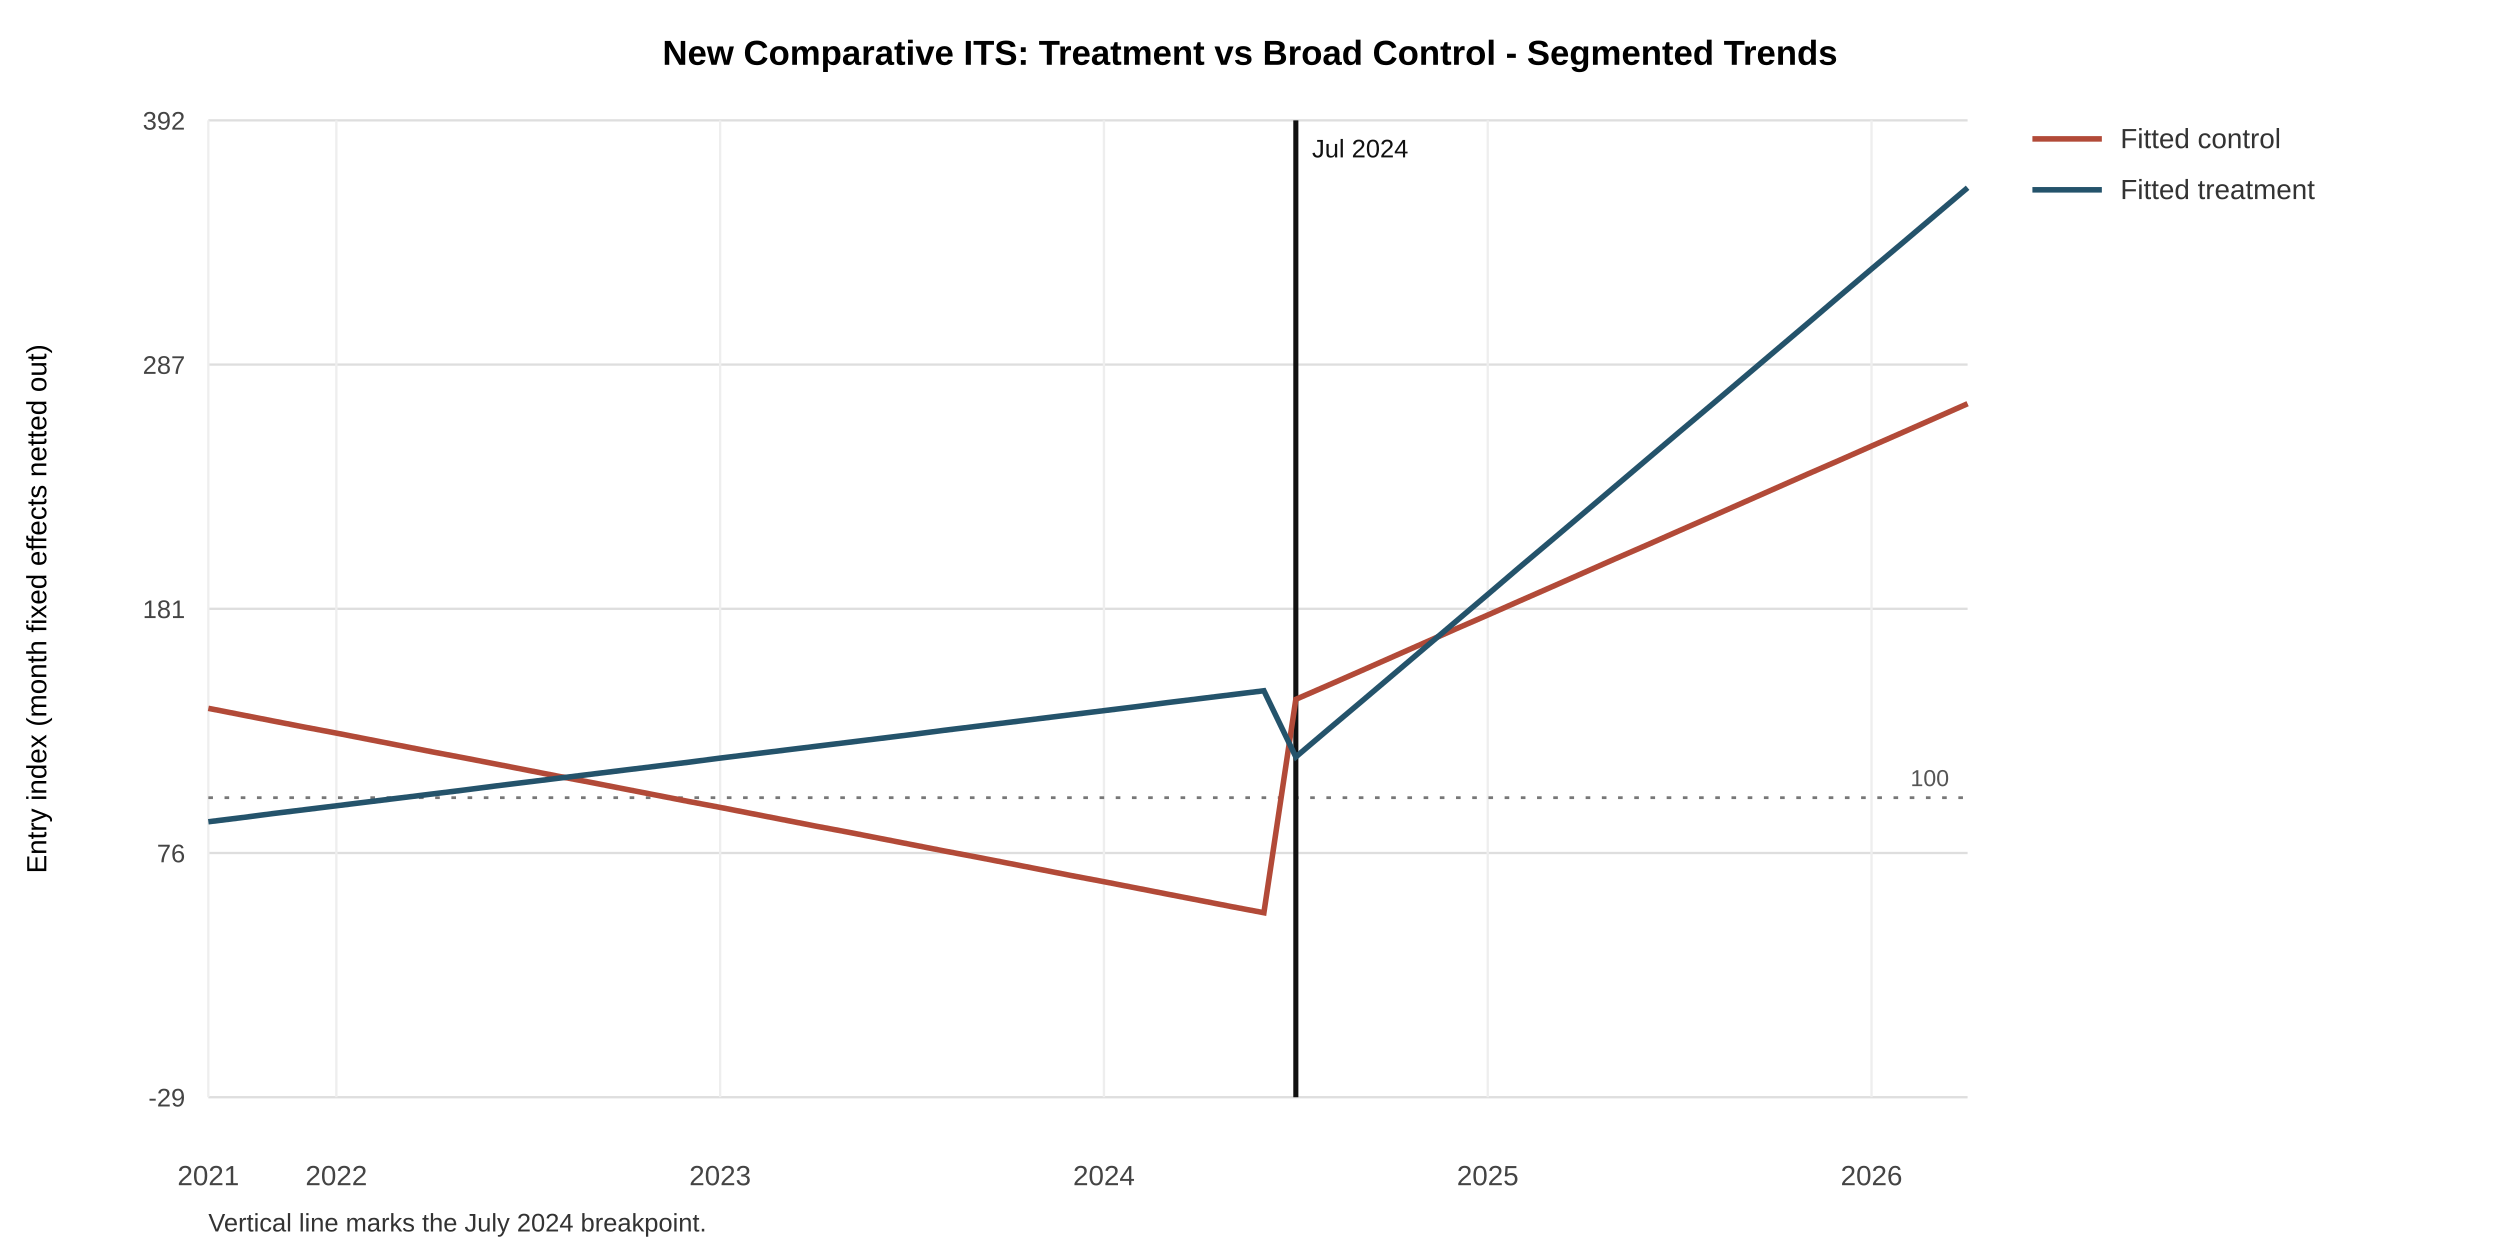
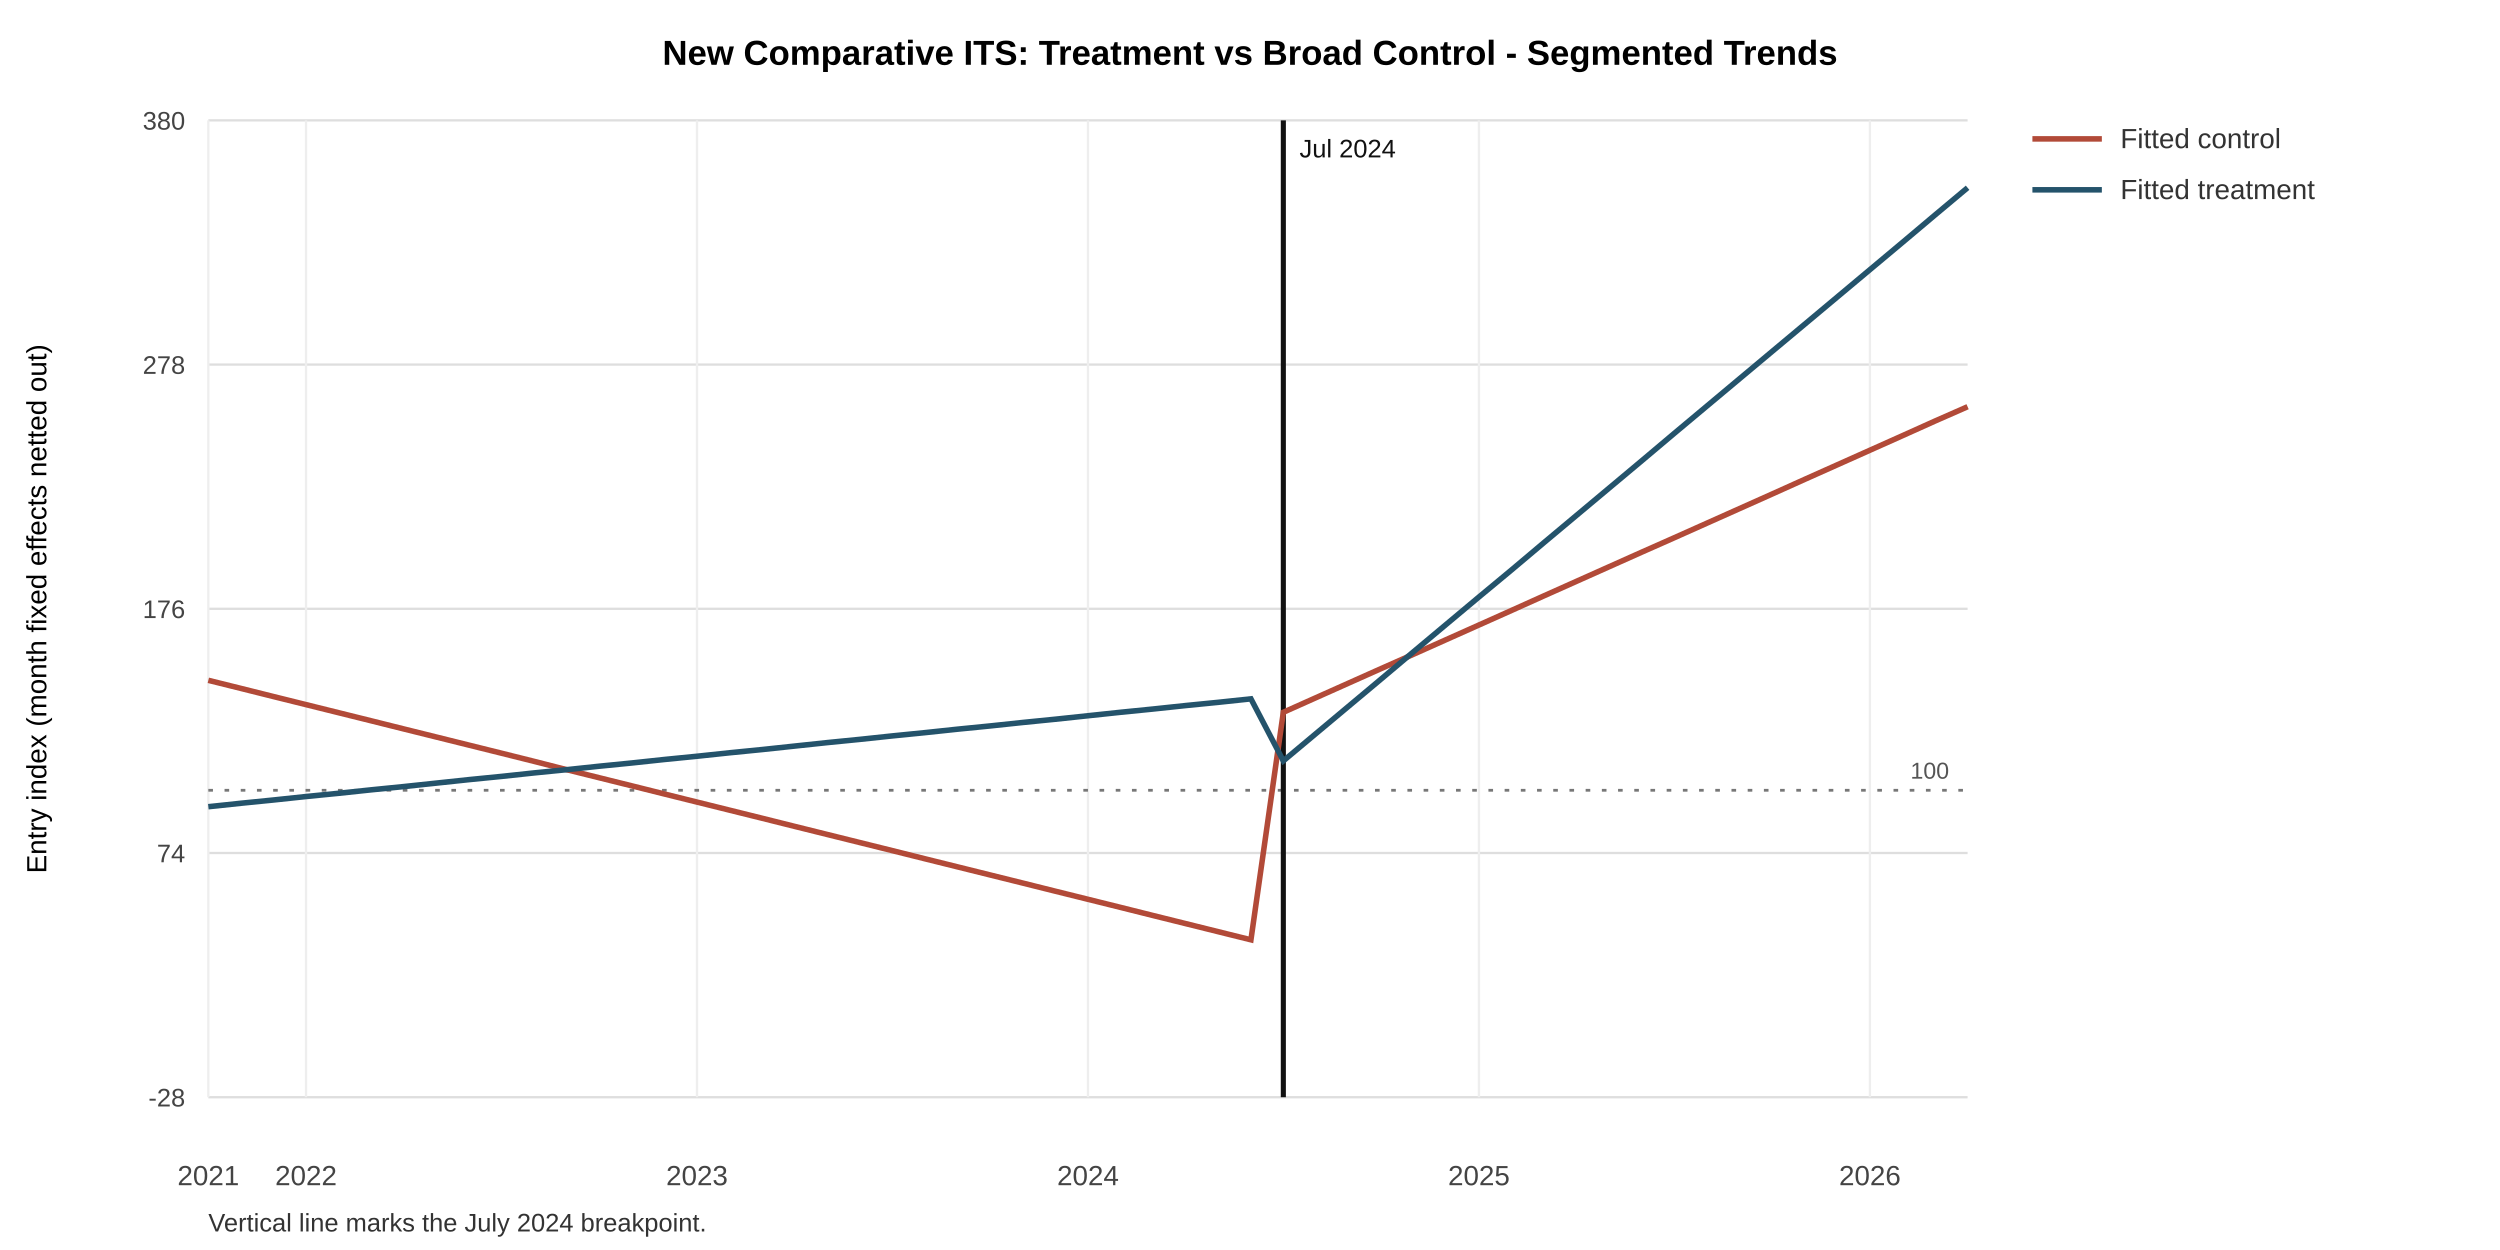
<svg xmlns="http://www.w3.org/2000/svg" width="1080" height="540" viewBox="0 0 1080 540">
  <rect width="100%" height="100%" fill="#ffffff" />
  <text x="540.0" y="28" text-anchor="middle" font-family="Arial, sans-serif" font-size="15" font-weight="700">New Comparative ITS: Treatment vs Broad Control - Segmented Trends</text>
  <line x1="90" y1="474.0" x2="850" y2="474.0" stroke="#dedede" />
-   <text x="80" y="478.0" text-anchor="end" font-family="Arial, sans-serif" font-size="11" fill="#444">-29</text>
+   <text x="80" y="478.0" text-anchor="end" font-family="Arial, sans-serif" font-size="11" fill="#444">-28</text>
  <line x1="90" y1="368.5" x2="850" y2="368.5" stroke="#dedede" />
-   <text x="80" y="372.5" text-anchor="end" font-family="Arial, sans-serif" font-size="11" fill="#444">76</text>
+   <text x="80" y="372.5" text-anchor="end" font-family="Arial, sans-serif" font-size="11" fill="#444">74</text>
  <line x1="90" y1="263.0" x2="850" y2="263.0" stroke="#dedede" />
-   <text x="80" y="267.0" text-anchor="end" font-family="Arial, sans-serif" font-size="11" fill="#444">181</text>
+   <text x="80" y="267.0" text-anchor="end" font-family="Arial, sans-serif" font-size="11" fill="#444">176</text>
  <line x1="90" y1="157.5" x2="850" y2="157.5" stroke="#dedede" />
-   <text x="80" y="161.5" text-anchor="end" font-family="Arial, sans-serif" font-size="11" fill="#444">287</text>
+   <text x="80" y="161.5" text-anchor="end" font-family="Arial, sans-serif" font-size="11" fill="#444">278</text>
  <line x1="90" y1="52.0" x2="850" y2="52.0" stroke="#dedede" />
-   <text x="80" y="56.0" text-anchor="end" font-family="Arial, sans-serif" font-size="11" fill="#444">392</text>
+   <text x="80" y="56.0" text-anchor="end" font-family="Arial, sans-serif" font-size="11" fill="#444">380</text>
  <line x1="90.0" y1="52" x2="90.0" y2="474" stroke="#eeeeee" />
  <text x="90.0" y="512" text-anchor="middle" font-family="Arial, sans-serif" font-size="12" fill="#444">2021</text>
-   <line x1="145.3" y1="52" x2="145.3" y2="474" stroke="#eeeeee" />
-   <text x="145.3" y="512" text-anchor="middle" font-family="Arial, sans-serif" font-size="12" fill="#444">2022</text>
-   <line x1="311.1" y1="52" x2="311.1" y2="474" stroke="#eeeeee" />
-   <text x="311.1" y="512" text-anchor="middle" font-family="Arial, sans-serif" font-size="12" fill="#444">2023</text>
-   <line x1="476.9" y1="52" x2="476.9" y2="474" stroke="#eeeeee" />
-   <text x="476.9" y="512" text-anchor="middle" font-family="Arial, sans-serif" font-size="12" fill="#444">2024</text>
-   <line x1="642.7" y1="52" x2="642.7" y2="474" stroke="#eeeeee" />
-   <text x="642.7" y="512" text-anchor="middle" font-family="Arial, sans-serif" font-size="12" fill="#444">2025</text>
-   <line x1="808.5" y1="52" x2="808.5" y2="474" stroke="#eeeeee" />
-   <text x="808.5" y="512" text-anchor="middle" font-family="Arial, sans-serif" font-size="12" fill="#444">2026</text>
-   <line x1="90" y1="344.6" x2="850" y2="344.6" stroke="#777" stroke-width="1.2" stroke-dasharray="2 5" />
-   <text x="842" y="339.6" text-anchor="end" font-family="Arial, sans-serif" font-size="10" fill="#555">100</text>
-   <line x1="559.8" y1="52" x2="559.8" y2="474" stroke="#111" stroke-width="2.2" />
-   <text x="566.8" y="68" font-family="Arial, sans-serif" font-size="11" fill="#111">Jul 2024</text>
-   <polyline fill="none" stroke="#b24a38" stroke-width="2.4" points="90.0,306.0 103.8,308.7 117.6,311.4 131.5,314.1 145.3,316.7 159.1,319.4 172.9,322.1 186.7,324.8 200.5,327.4 214.4,330.1 228.2,332.8 242.0,335.5 255.8,338.1 269.6,340.8 283.5,343.5 297.3,346.2 311.1,348.8 324.9,351.5 338.7,354.2 352.5,356.9 366.4,359.5 380.2,362.2 394.0,364.9 407.8,367.6 421.6,370.2 435.5,372.9 449.3,375.6 463.1,378.3 476.9,380.9 490.7,383.6 504.5,386.3 518.4,389.0 532.2,391.7 546.0,394.3 559.8,302.1 573.6,296.1 587.5,290.0 601.3,283.9 615.1,277.8 628.9,271.7 642.7,265.7 656.5,259.6 670.4,253.5 684.2,247.4 698.0,241.3 711.8,235.3 725.6,229.2 739.5,223.1 753.3,217.0 767.1,210.9 780.9,204.8 794.7,198.8 808.5,192.7 822.4,186.6 836.2,180.5 850.0,174.4" />
+   <line x1="132.2" y1="52" x2="132.2" y2="474" stroke="#eeeeee" />
+   <text x="132.2" y="512" text-anchor="middle" font-family="Arial, sans-serif" font-size="12" fill="#444">2022</text>
+   <line x1="301.1" y1="52" x2="301.1" y2="474" stroke="#eeeeee" />
+   <text x="301.1" y="512" text-anchor="middle" font-family="Arial, sans-serif" font-size="12" fill="#444">2023</text>
+   <line x1="470.0" y1="52" x2="470.0" y2="474" stroke="#eeeeee" />
+   <text x="470.0" y="512" text-anchor="middle" font-family="Arial, sans-serif" font-size="12" fill="#444">2024</text>
+   <line x1="638.9" y1="52" x2="638.9" y2="474" stroke="#eeeeee" />
+   <text x="638.9" y="512" text-anchor="middle" font-family="Arial, sans-serif" font-size="12" fill="#444">2025</text>
+   <line x1="807.8" y1="52" x2="807.8" y2="474" stroke="#eeeeee" />
+   <text x="807.8" y="512" text-anchor="middle" font-family="Arial, sans-serif" font-size="12" fill="#444">2026</text>
+   <line x1="90" y1="341.4" x2="850" y2="341.4" stroke="#777" stroke-width="1.2" stroke-dasharray="2 5" />
+   <text x="842" y="336.4" text-anchor="end" font-family="Arial, sans-serif" font-size="10" fill="#555">100</text>
+   <line x1="554.4" y1="52" x2="554.4" y2="474" stroke="#111" stroke-width="2.2" />
+   <text x="561.4" y="68" font-family="Arial, sans-serif" font-size="11" fill="#111">Jul 2024</text>
+   <polyline fill="none" stroke="#b24a38" stroke-width="2.4" points="90.0,293.9 104.1,297.4 118.1,300.9 132.2,304.4 146.3,307.9 160.4,311.4 174.4,314.9 188.5,318.4 202.6,321.9 216.7,325.4 230.7,328.9 244.8,332.5 258.9,336.0 273.0,339.5 287.0,343.0 301.1,346.5 315.2,350.0 329.3,353.5 343.3,357.0 357.4,360.5 371.5,364.0 385.6,367.5 399.6,371.0 413.7,374.5 427.8,378.0 441.9,381.5 455.9,385.0 470.0,388.5 484.1,392.0 498.1,395.5 512.2,399.0 526.3,402.5 540.4,406.0 554.4,307.7 568.5,301.4 582.6,295.1 596.7,288.8 610.7,282.6 624.8,276.3 638.9,270.0 653.0,263.7 667.0,257.4 681.1,251.1 695.2,244.8 709.3,238.5 723.3,232.3 737.4,226.0 751.5,219.7 765.6,213.4 779.6,207.1 793.7,200.8 807.8,194.5 821.9,188.2 835.9,181.9 850.0,175.7" />
  <line x1="878" y1="60" x2="908" y2="60" stroke="#b24a38" stroke-width="2.4" />
  <text x="916" y="64" font-family="Arial, sans-serif" font-size="12" fill="#333">Fitted control</text>
-   <polyline fill="none" stroke="#24536b" stroke-width="2.4" points="90.0,355.0 103.8,353.3 117.6,351.5 131.5,349.8 145.3,348.1 159.1,346.4 172.9,344.7 186.7,343.0 200.5,341.3 214.4,339.5 228.2,337.8 242.0,336.1 255.8,334.4 269.6,332.7 283.5,331.0 297.3,329.3 311.1,327.5 324.9,325.8 338.7,324.1 352.5,322.4 366.4,320.7 380.2,319.0 394.0,317.3 407.8,315.5 421.6,313.8 435.5,312.1 449.3,310.4 463.1,308.7 476.9,307.0 490.7,305.3 504.5,303.5 518.4,301.8 532.2,300.1 546.0,298.4 559.8,327.0 573.6,315.3 587.5,303.6 601.3,291.9 615.1,280.2 628.9,268.5 642.7,256.8 656.5,245.0 670.4,233.3 684.2,221.6 698.0,209.9 711.8,198.2 725.6,186.5 739.5,174.8 753.3,163.1 767.1,151.4 780.9,139.7 794.7,127.9 808.5,116.2 822.4,104.5 836.2,92.8 850.0,81.1" />
+   <polyline fill="none" stroke="#24536b" stroke-width="2.4" points="90.0,348.5 104.1,347.0 118.1,345.6 132.2,344.1 146.3,342.7 160.4,341.2 174.4,339.8 188.5,338.3 202.6,336.8 216.7,335.4 230.7,333.9 244.8,332.5 258.9,331.0 273.0,329.6 287.0,328.1 301.1,326.7 315.2,325.2 329.3,323.8 343.3,322.3 357.4,320.8 371.5,319.4 385.6,317.9 399.6,316.5 413.7,315.0 427.8,313.6 441.9,312.1 455.9,310.7 470.0,309.2 484.1,307.7 498.1,306.3 512.2,304.8 526.3,303.4 540.4,301.9 554.4,328.7 568.5,316.9 582.6,305.1 596.7,293.3 610.7,281.5 624.8,269.7 638.9,257.9 653.0,246.2 667.0,234.4 681.1,222.6 695.2,210.8 709.3,199.0 723.3,187.2 737.4,175.4 751.5,163.6 765.6,151.8 779.6,140.1 793.7,128.3 807.8,116.5 821.9,104.7 835.9,92.9 850.0,81.1" />
  <line x1="878" y1="82" x2="908" y2="82" stroke="#24536b" stroke-width="2.4" />
  <text x="916" y="86" font-family="Arial, sans-serif" font-size="12" fill="#333">Fitted treatment</text>
  <text x="20" y="263.0" transform="rotate(-90 20 263.0)" text-anchor="middle" font-family="Arial, sans-serif" font-size="12">Entry index (month fixed effects netted out)</text>
  <text x="90" y="532" font-family="Arial, sans-serif" font-size="11" fill="#333">Vertical line marks the July 2024 breakpoint.</text>
</svg>
